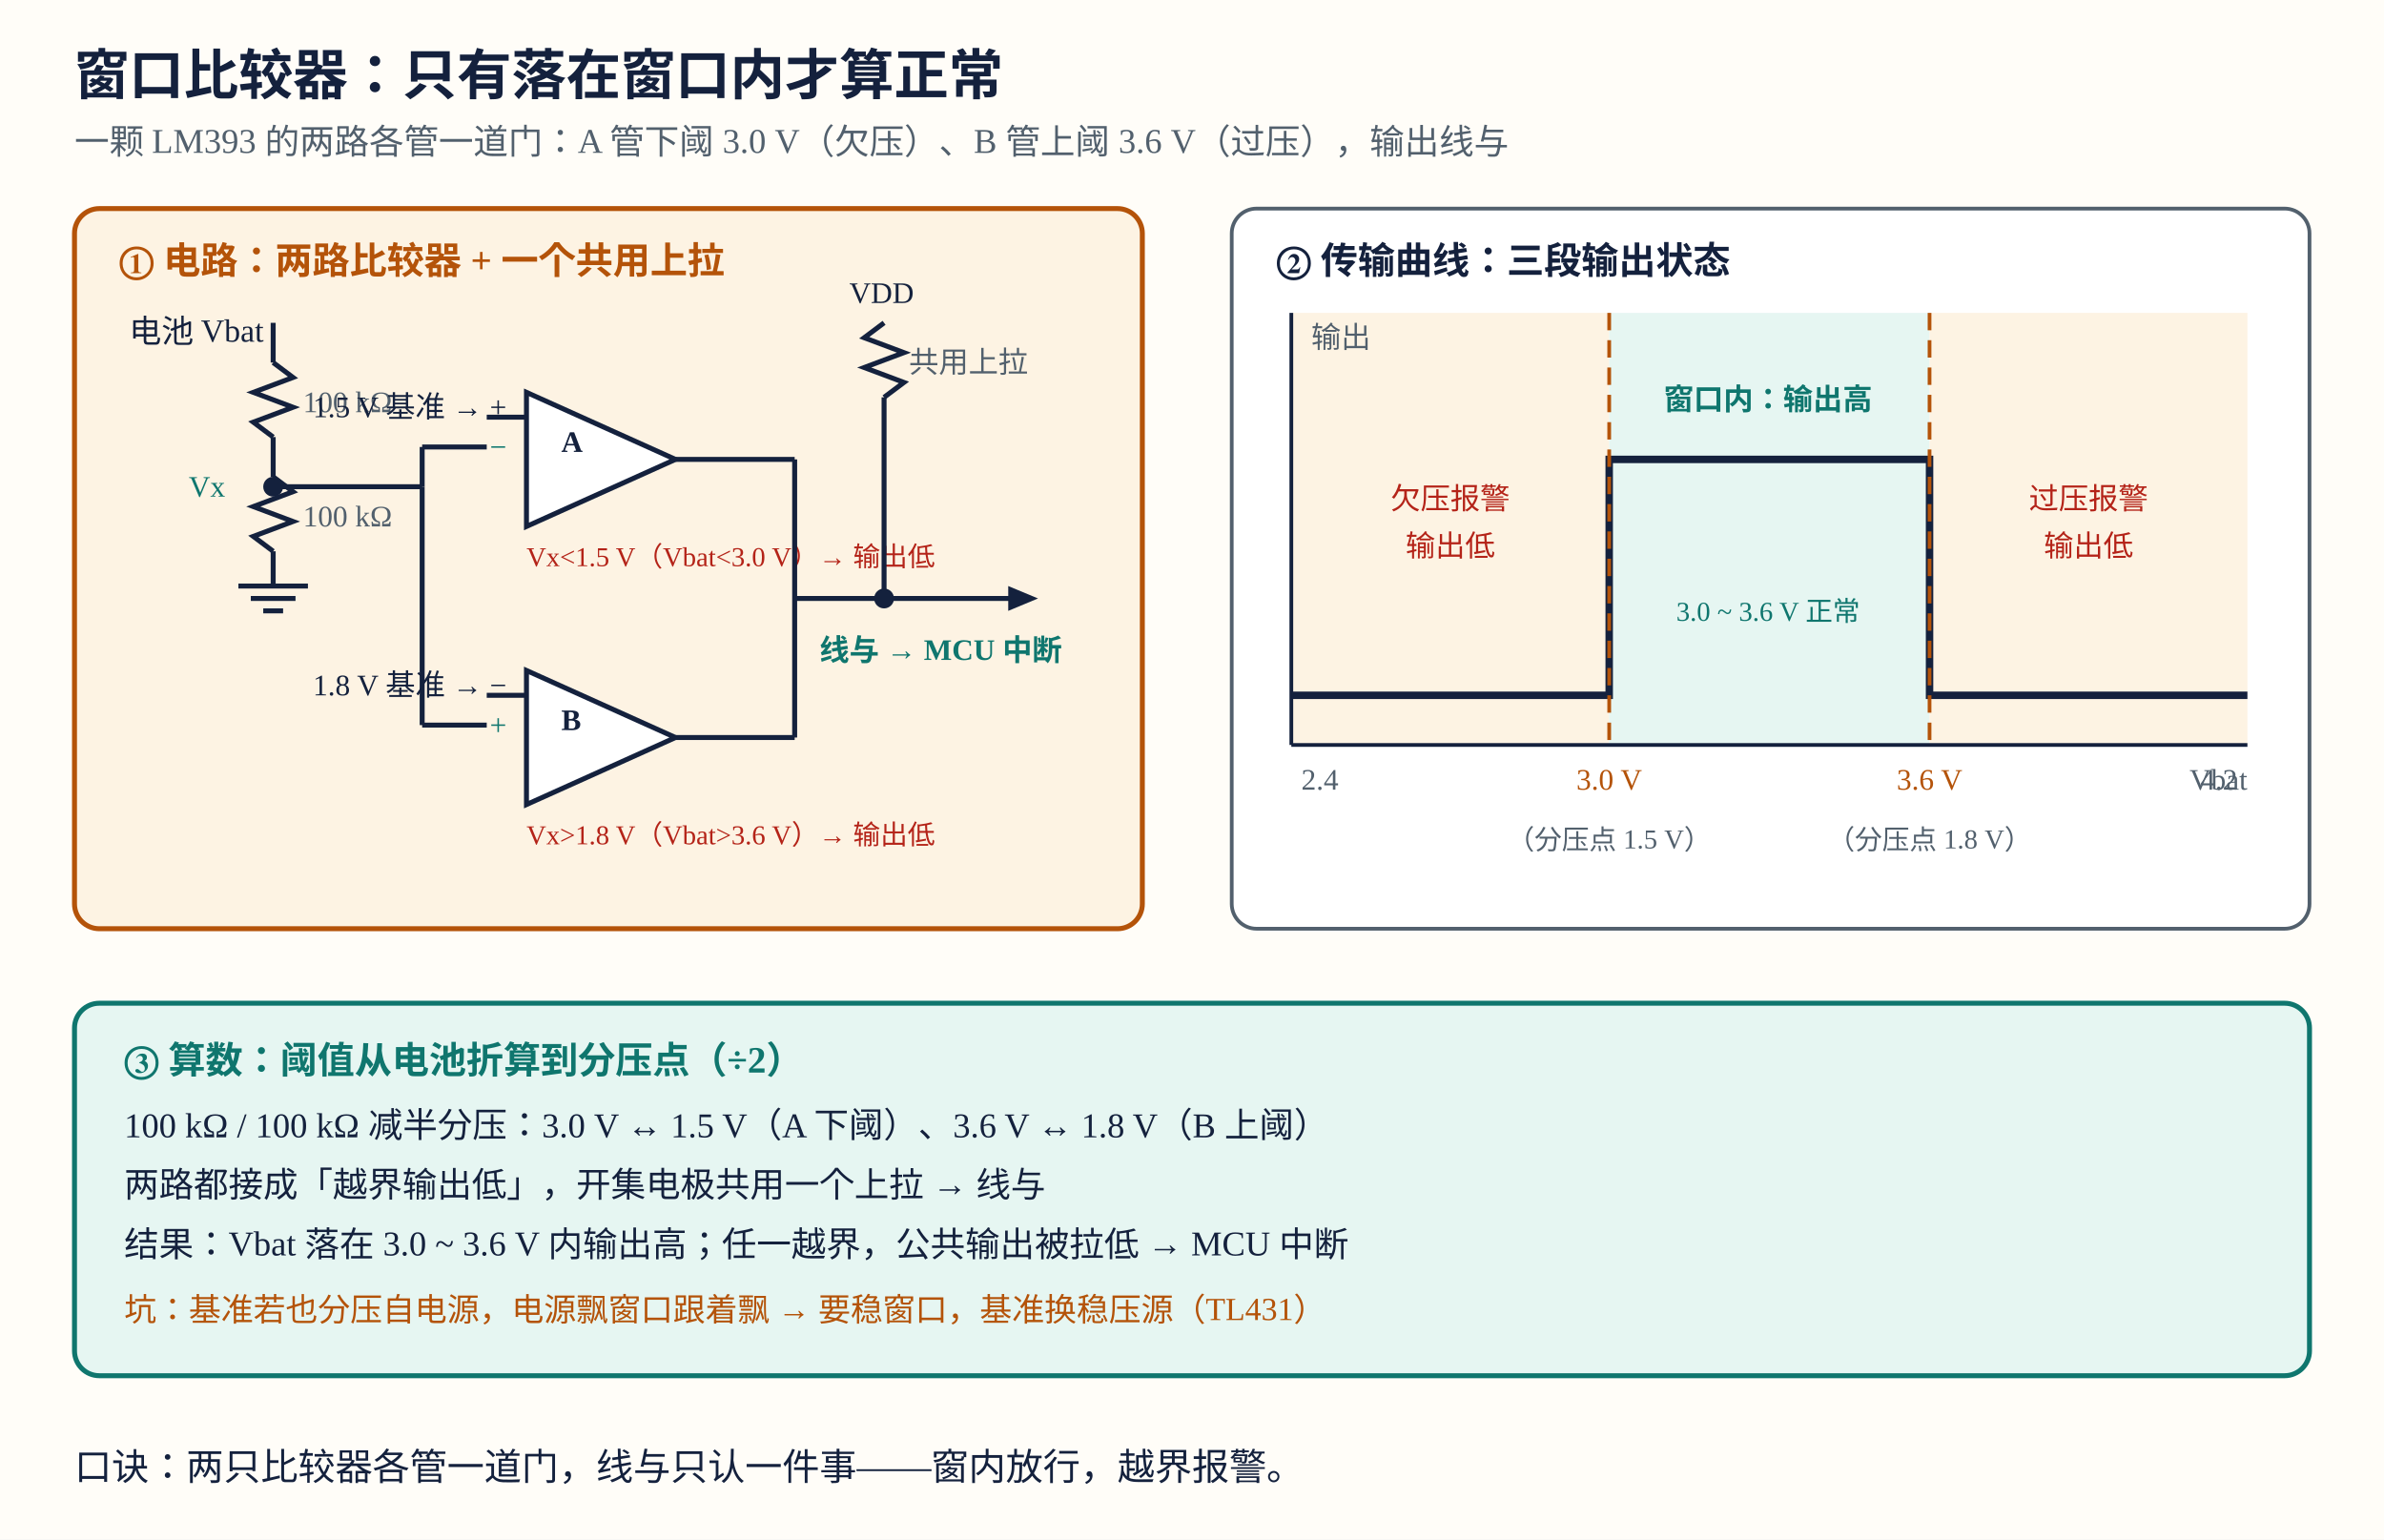
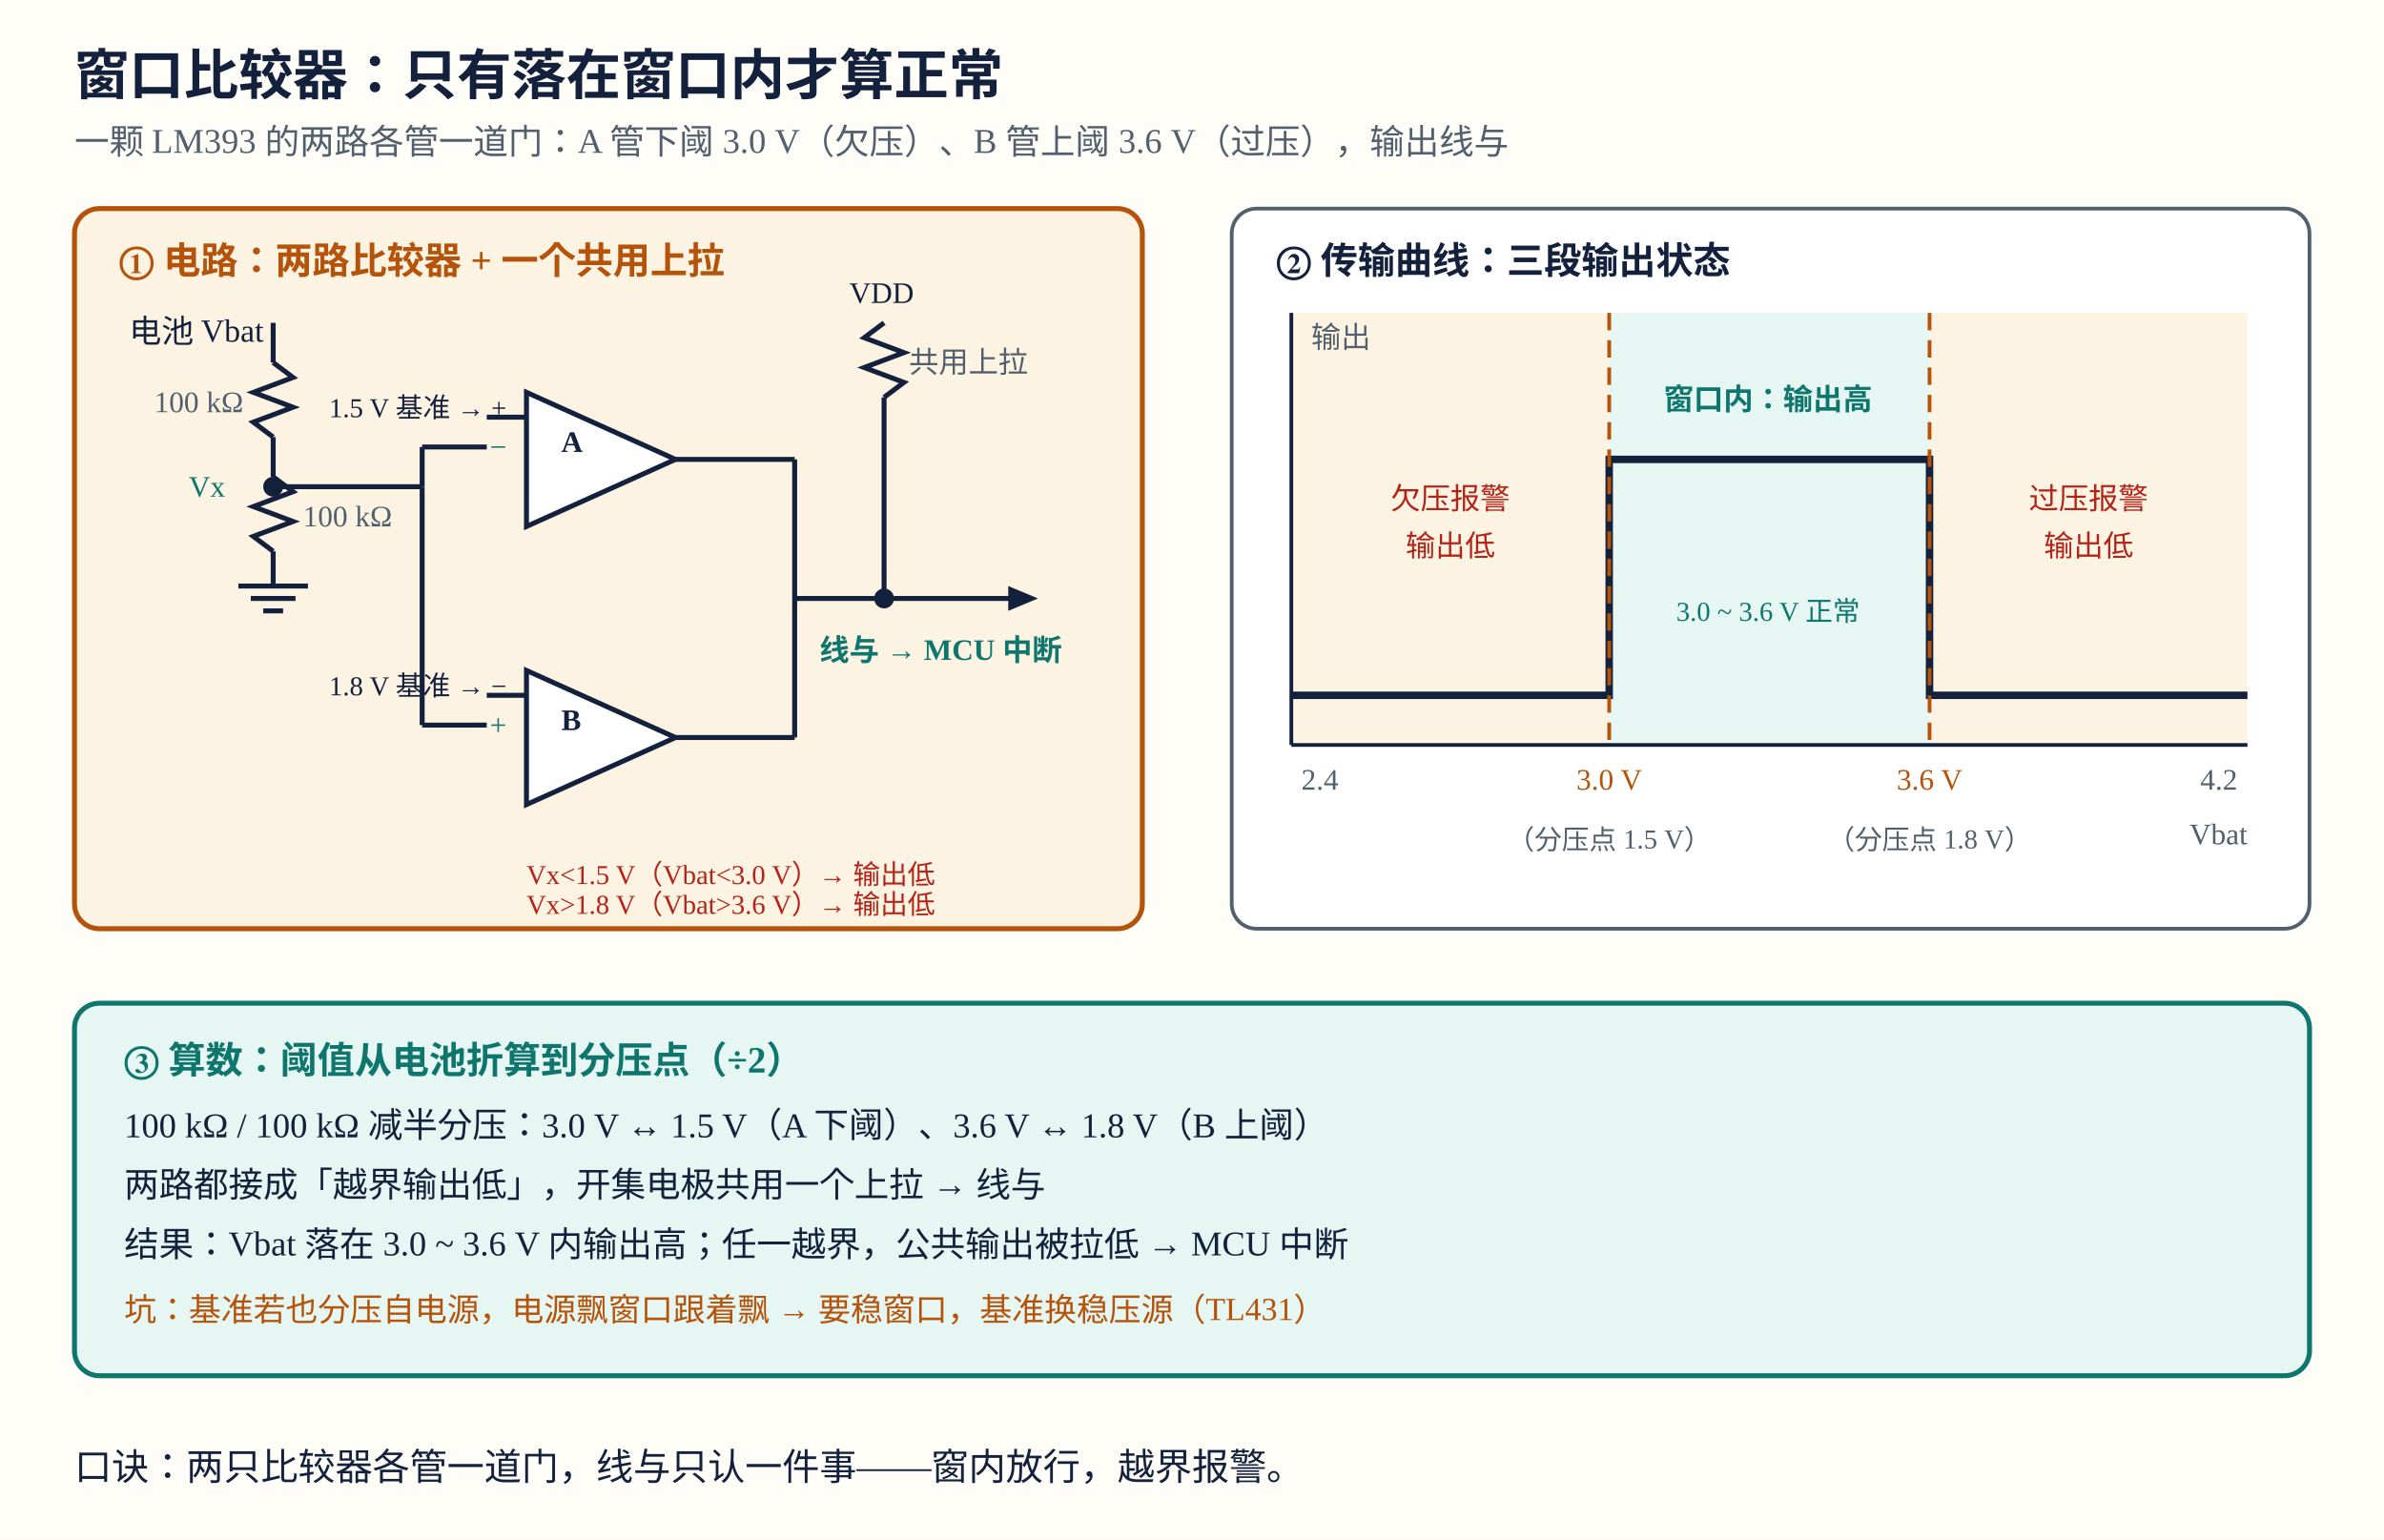
<svg xmlns="http://www.w3.org/2000/svg" viewBox="0 0 960 620" role="img" aria-labelledby="figTitle figDesc">
  <rect width="960" height="620" fill="#fffdf8" />
  <text x="30" y="38" font-size="22" font-weight="bold" fill="#14213d">窗口比较器：只有落在窗口内才算正常</text>
  <text x="30" y="62" font-size="14" fill="#52606d">一颗 LM393 的两路各管一道门：A 管下阈 3.0 V（欠压）、B 管上阈 3.6 V（过压），输出线与</text>
  <rect x="30" y="84" width="430" height="290" rx="10" fill="#fdf3e3" stroke="#b45309" stroke-width="2" />
  <text x="48" y="110" font-size="15" font-weight="bold" fill="#b45309">① 电路：两路比较器 + 一个共用上拉</text>
  <text x="52" y="138" font-size="13" fill="#14213d">电池 Vbat</text>
  <line x1="110" y1="130" x2="110" y2="146" stroke="#14213d" stroke-width="2" />
  <polyline points="110,146 118,152 102,158 118,164 102,170 110,176" fill="none" stroke="#14213d" stroke-width="2" />
-   <text x="122" y="166" font-size="12" fill="#52606d">100 kΩ</text>
+   <text x="98" y="166" font-size="12" fill="#52606d" text-anchor="end">100 kΩ</text>
  <line x1="110" y1="176" x2="110" y2="192" stroke="#14213d" stroke-width="2" />
  <circle cx="110" cy="196" r="4" fill="#14213d" />
  <text x="76" y="200" font-size="12" fill="#0f766e">Vx</text>
  <polyline points="110,192 118,198 102,204 118,210 102,216 110,222" fill="none" stroke="#14213d" stroke-width="2" />
  <text x="122" y="212" font-size="12" fill="#52606d">100 kΩ</text>
  <line x1="110" y1="222" x2="110" y2="236" stroke="#14213d" stroke-width="2" />
  <line x1="96" y1="236" x2="124" y2="236" stroke="#14213d" stroke-width="2" />
  <line x1="101" y1="241" x2="119" y2="241" stroke="#14213d" stroke-width="2" />
  <line x1="106" y1="246" x2="114" y2="246" stroke="#14213d" stroke-width="2" />
  <line x1="110" y1="196" x2="170" y2="196" stroke="#14213d" stroke-width="2" />
  <line x1="170" y1="196" x2="170" y2="180" stroke="#14213d" stroke-width="2" />
  <line x1="170" y1="180" x2="196" y2="180" stroke="#14213d" stroke-width="2" />
  <line x1="170" y1="196" x2="170" y2="292" stroke="#14213d" stroke-width="2" />
  <line x1="170" y1="292" x2="196" y2="292" stroke="#14213d" stroke-width="2" />
  <polygon points="212,158 212,212 272,185" fill="#ffffff" stroke="#14213d" stroke-width="2" />
-   <text x="204" y="168" font-size="12" fill="#14213d" text-anchor="end">1.5 V 基准 → +</text>
+   <text x="204" y="168" font-size="11" fill="#14213d" text-anchor="end">1.5 V 基准 → +</text>
  <line x1="196" y1="168" x2="212" y2="168" stroke="#14213d" stroke-width="2" />
  <text x="204" y="184" font-size="12" fill="#0f766e" text-anchor="end">−</text>
  <text x="226" y="182" font-size="12" font-weight="bold" fill="#14213d">A</text>
  <line x1="272" y1="185" x2="320" y2="185" stroke="#14213d" stroke-width="2" />
-   <text x="212" y="228" font-size="11" fill="#b42318">Vx&lt;1.5 V（Vbat&lt;3.0 V）→ 输出低</text>
  <polygon points="212,270 212,324 272,297" fill="#ffffff" stroke="#14213d" stroke-width="2" />
-   <text x="204" y="280" font-size="12" fill="#14213d" text-anchor="end">1.8 V 基准 → −</text>
+   <text x="204" y="280" font-size="11" fill="#14213d" text-anchor="end">1.8 V 基准 → −</text>
  <line x1="196" y1="280" x2="212" y2="280" stroke="#14213d" stroke-width="2" />
  <text x="204" y="296" font-size="12" fill="#0f766e" text-anchor="end">+</text>
  <text x="226" y="294" font-size="12" font-weight="bold" fill="#14213d">B</text>
  <line x1="272" y1="297" x2="320" y2="297" stroke="#14213d" stroke-width="2" />
-   <text x="212" y="340" font-size="11" fill="#b42318">Vx&gt;1.8 V（Vbat&gt;3.6 V）→ 输出低</text>
  <line x1="320" y1="185" x2="320" y2="297" stroke="#14213d" stroke-width="2" />
  <line x1="320" y1="241" x2="356" y2="241" stroke="#14213d" stroke-width="2" />
  <circle cx="356" cy="241" r="4" fill="#14213d" />
  <line x1="356" y1="241" x2="356" y2="160" stroke="#14213d" stroke-width="2" />
  <polyline points="356,160 364,154 348,148 364,142 348,136 356,130" fill="none" stroke="#14213d" stroke-width="2" />
  <text x="366" y="150" font-size="12" fill="#52606d">共用上拉</text>
  <text x="342" y="122" font-size="12" fill="#14213d">VDD</text>
  <line x1="356" y1="241" x2="410" y2="241" stroke="#14213d" stroke-width="2" />
  <polygon points="418,241 406,236 406,246" fill="#14213d" />
  <text x="330" y="266" font-size="12" font-weight="bold" fill="#0f766e">线与 → MCU 中断</text>
+   <text x="212" y="356" font-size="11" fill="#b42318">Vx&lt;1.5 V（Vbat&lt;3.0 V）→ 输出低</text>
+   <text x="212" y="368" font-size="11" fill="#b42318">Vx&gt;1.8 V（Vbat&gt;3.6 V）→ 输出低</text>
  <rect x="496" y="84" width="434" height="290" rx="10" fill="#ffffff" stroke="#52606d" stroke-width="1.5" />
  <text x="514" y="110" font-size="15" font-weight="bold" fill="#14213d">② 传输曲线：三段输出状态</text>
  <rect x="520" y="126" width="128" height="174" fill="#fdf3e3" />
  <rect x="648" y="126" width="129" height="174" fill="#e6f6f2" />
  <rect x="777" y="126" width="128" height="174" fill="#fdf3e3" />
  <line x1="520" y1="300" x2="905" y2="300" stroke="#14213d" stroke-width="1.5" />
  <line x1="520" y1="300" x2="520" y2="126" stroke="#14213d" stroke-width="1.5" />
-   <text x="905" y="318" font-size="12" fill="#52606d" text-anchor="end">Vbat</text>
+   <text x="905" y="340" font-size="12" fill="#52606d" text-anchor="end">Vbat</text>
  <text x="528" y="140" font-size="12" fill="#52606d">输出</text>
  <polyline points="520,280 648,280 648,185 777,185 777,280 905,280" fill="none" stroke="#14213d" stroke-width="3" />
  <line x1="648" y1="126" x2="648" y2="300" stroke="#b45309" stroke-width="1.5" stroke-dasharray="7,4" />
  <line x1="777" y1="126" x2="777" y2="300" stroke="#b45309" stroke-width="1.5" stroke-dasharray="7,4" />
  <text x="648" y="318" font-size="12" fill="#b45309" text-anchor="middle">3.0 V</text>
  <text x="777" y="318" font-size="12" fill="#b45309" text-anchor="middle">3.6 V</text>
  <text x="524" y="318" font-size="12" fill="#52606d">2.4</text>
  <text x="901" y="318" font-size="12" fill="#52606d" text-anchor="end">4.2</text>
  <text x="584" y="205" font-size="12" fill="#b42318" text-anchor="middle">欠压报警</text>
  <text x="584" y="224" font-size="12" fill="#b42318" text-anchor="middle">输出低</text>
  <text x="712" y="165" font-size="12" font-weight="bold" fill="#0f766e" text-anchor="middle">窗口内：输出高</text>
  <text x="712" y="250" font-size="11" fill="#0f766e" text-anchor="middle">3.0 ~ 3.6 V 正常</text>
  <text x="841" y="205" font-size="12" fill="#b42318" text-anchor="middle">过压报警</text>
  <text x="841" y="224" font-size="12" fill="#b42318" text-anchor="middle">输出低</text>
  <text x="648" y="342" font-size="11" fill="#52606d" text-anchor="middle">（分压点 1.5 V）</text>
  <text x="777" y="342" font-size="11" fill="#52606d" text-anchor="middle">（分压点 1.8 V）</text>
  <rect x="30" y="404" width="900" height="150" rx="10" fill="#e6f6f2" stroke="#0f766e" stroke-width="2" />
  <text x="50" y="432" font-size="15" font-weight="bold" fill="#0f766e">③ 算数：阈值从电池折算到分压点（÷2）</text>
  <text x="50" y="458" font-size="14" fill="#14213d">100 kΩ / 100 kΩ 减半分压：3.0 V ↔ 1.5 V（A 下阈）、3.6 V ↔ 1.8 V（B 上阈）</text>
  <text x="50" y="482" font-size="14" fill="#14213d">两路都接成「越界输出低」，开集电极共用一个上拉 → 线与</text>
  <text x="50" y="506" font-size="14" fill="#14213d">结果：Vbat 落在 3.0 ~ 3.6 V 内输出高；任一越界，公共输出被拉低 → MCU 中断</text>
  <text x="50" y="532" font-size="13" fill="#b45309">坑：基准若也分压自电源，电源飘窗口跟着飘 → 要稳窗口，基准换稳压源（TL431）</text>
  <text x="30" y="596" font-size="15" fill="#14213d">口诀：两只比较器各管一道门，线与只认一件事——窗内放行，越界报警。</text>
</svg>
